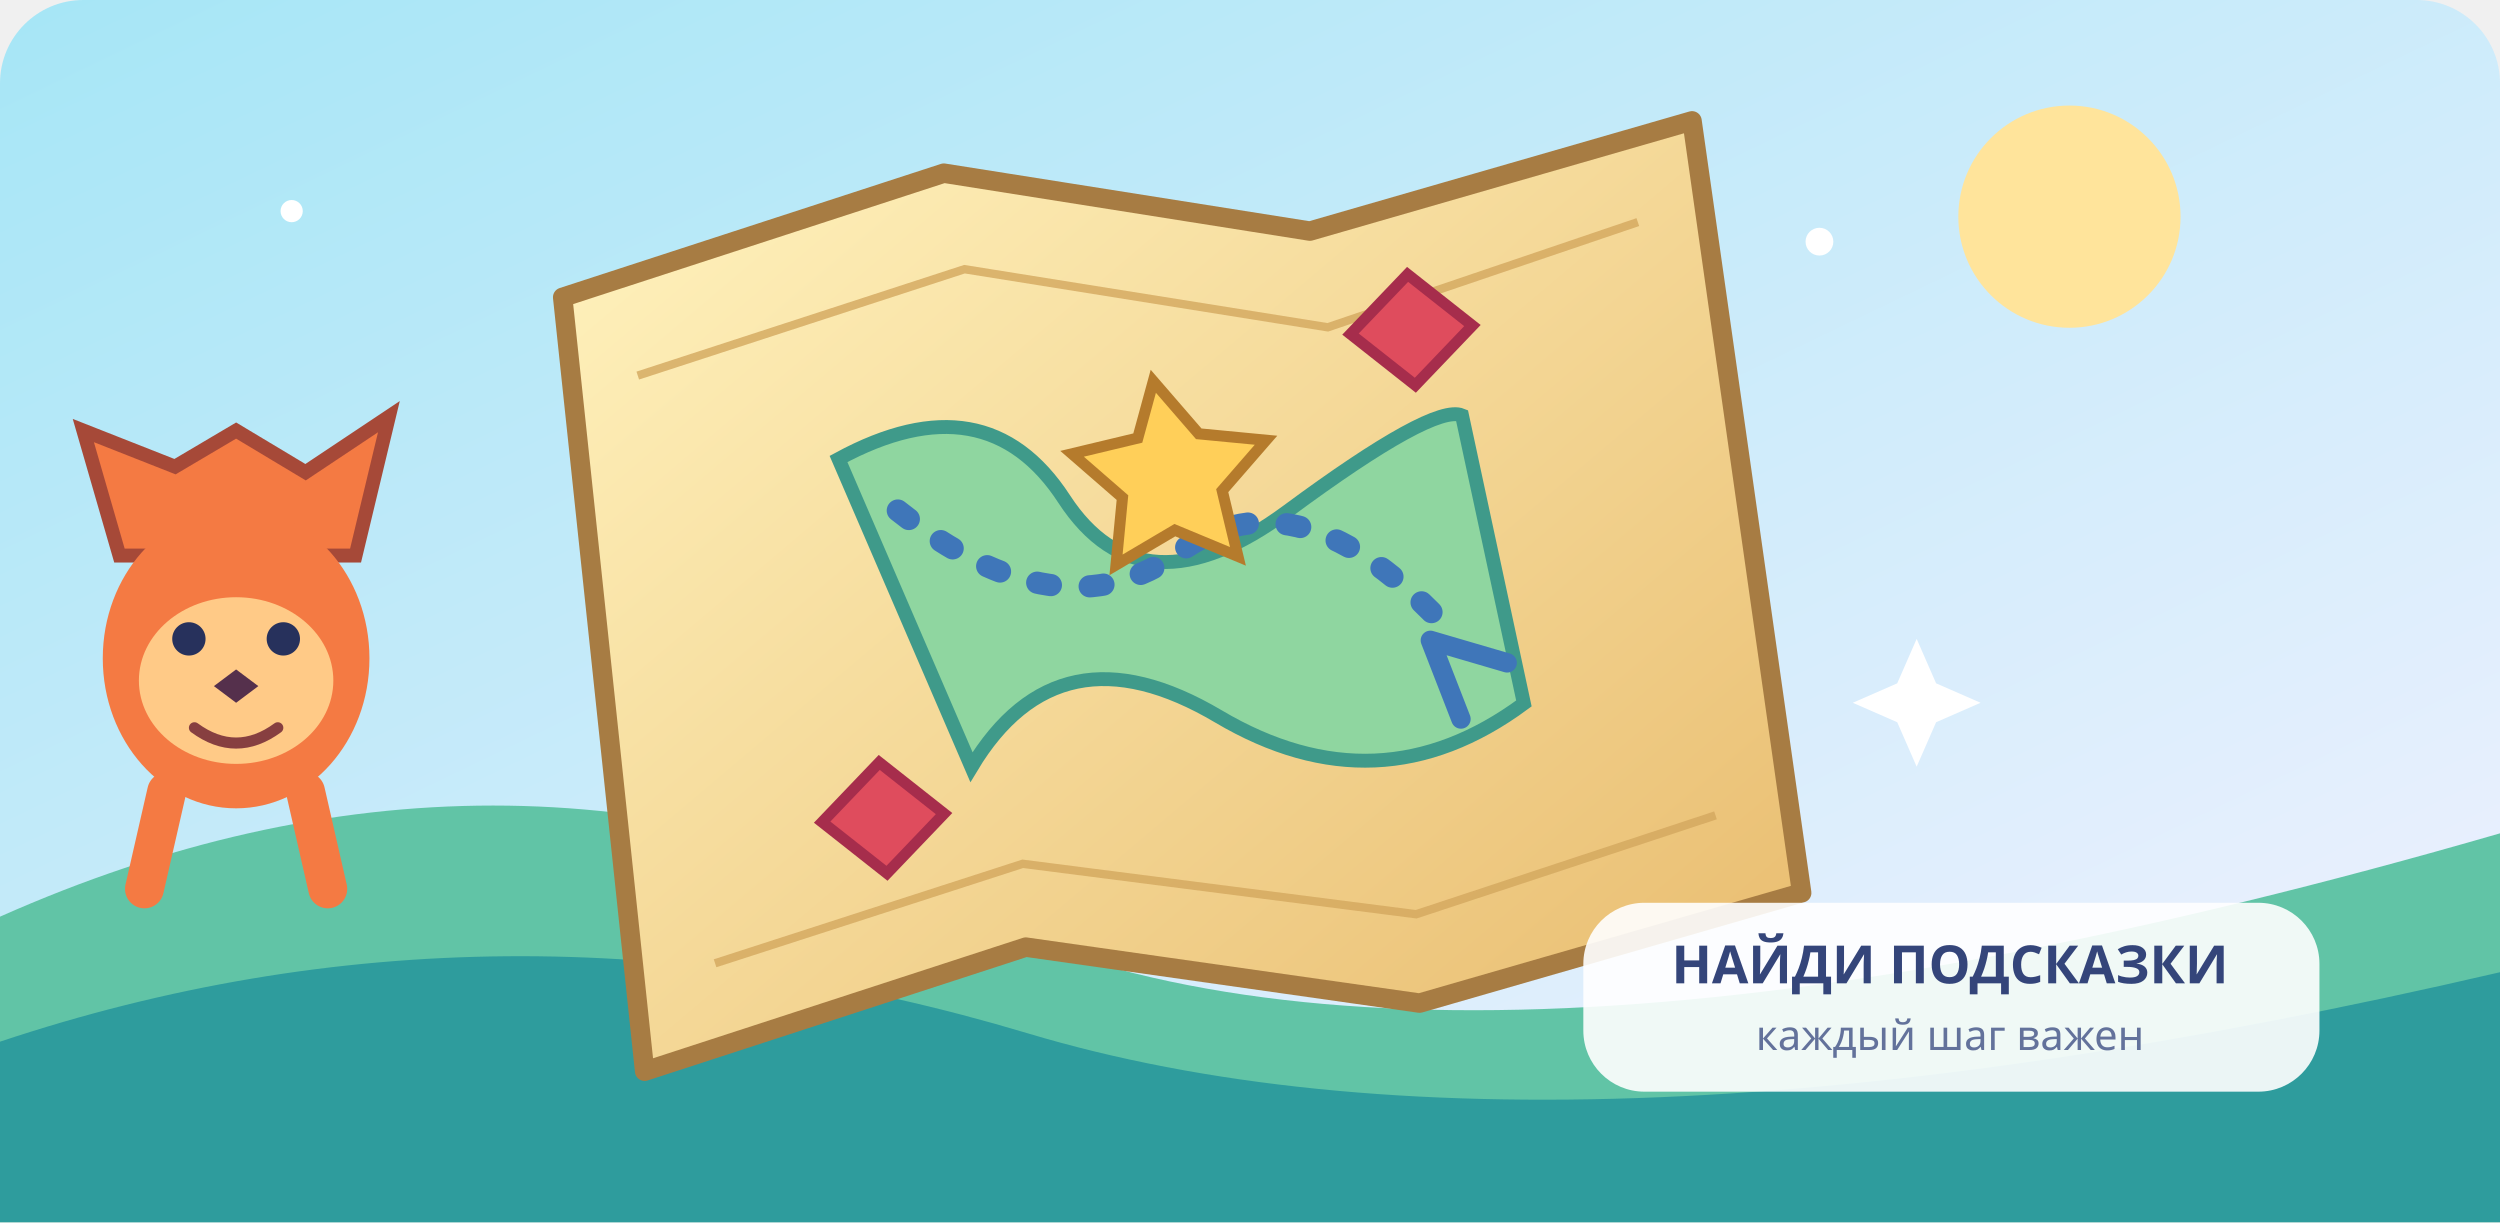
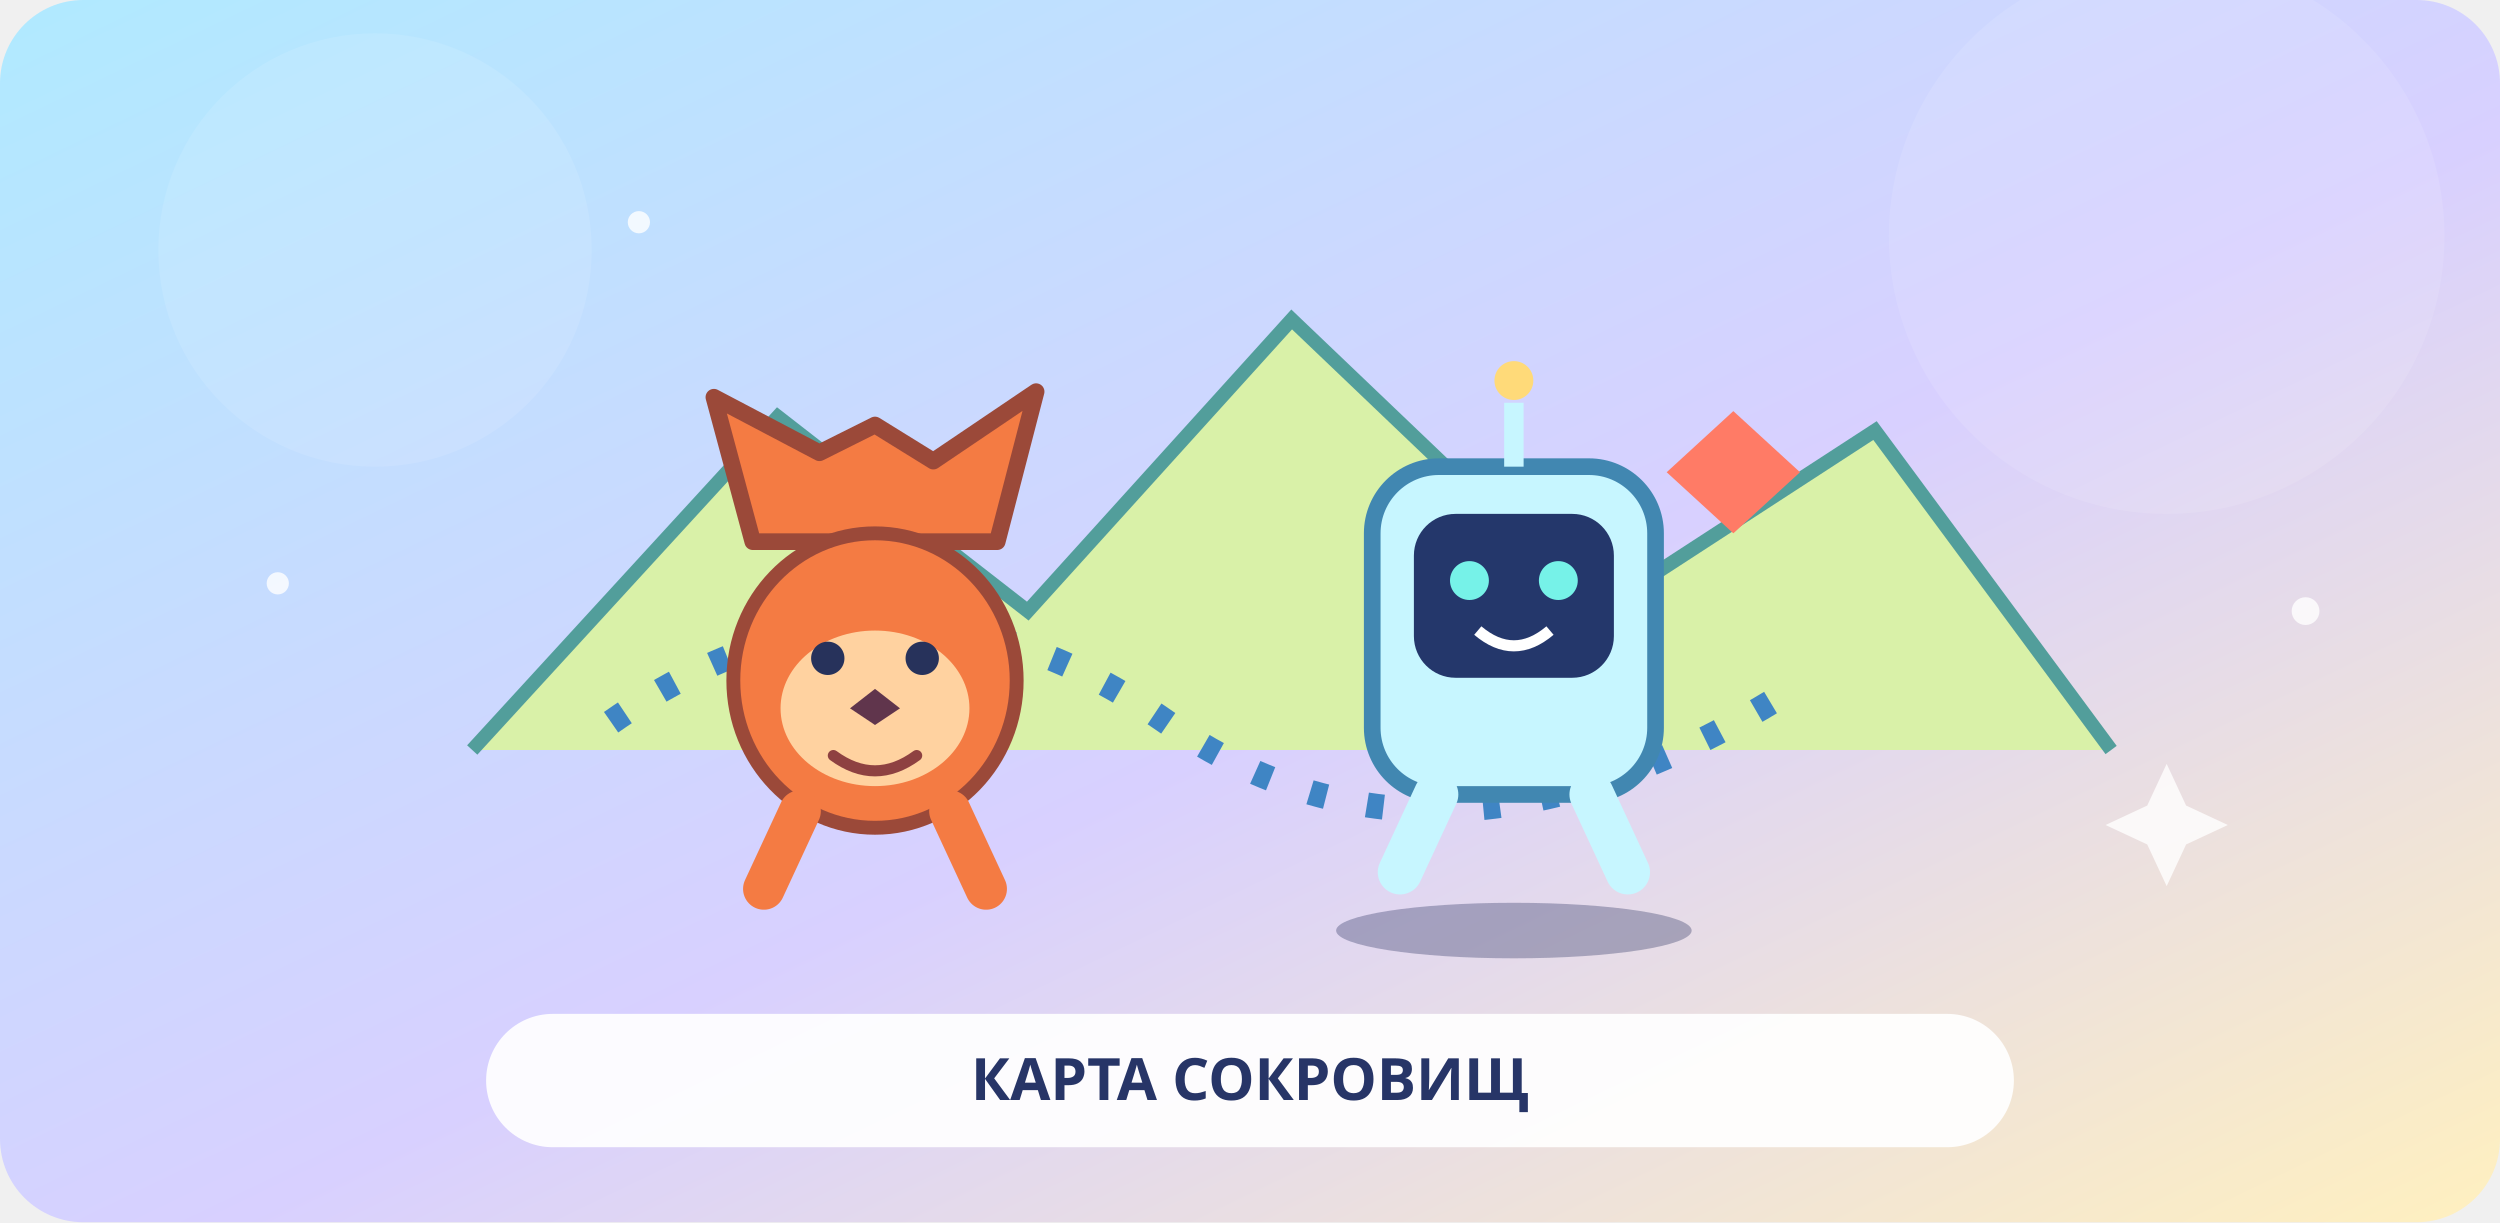
<svg xmlns="http://www.w3.org/2000/svg" viewBox="0 0 900 440">
  <defs>
-     <linearGradient id="bg" y2="1">
-       <stop stop-color="#a6e6f6" />
-       <stop offset="1" stop-color="#f4f1ff" />
-     </linearGradient>
-     <linearGradient id="paper" x2="1" y2="1">
-       <stop stop-color="#fff2bd" />
-       <stop offset="1" stop-color="#e9bd70" />
+     <linearGradient id="bg" x2="1" y2="1">
+       <stop stop-color="#b0eaff" />
+       <stop offset=".55" stop-color="#d8d0ff" />
+       <stop offset="1" stop-color="#fff0bf" />
    </linearGradient>
  </defs>
  <rect width="900" height="440" rx="30" fill="url(#bg)" />
-   <circle cx="745" cy="78" r="40" fill="#ffe49b" />
-   <path d="M0 330Q180 250 350 330T900 300V440H0Z" fill="#61c4a6" />
-   <path d="M0 375Q180 315 370 372T900 350V440H0Z" fill="#2e9c9d" />
-   <g transform="translate(210 55) rotate(-4 240 150)">
-     <path d="M0 35L140 0 270 30 410 0 430 280 290 310 150 280 10 315Z" fill="url(#paper)" stroke="#a77c43" stroke-width="7" stroke-linejoin="round" />
-     <path d="M25 65L145 35 274 65 388 35M38 278L151 250 291 278 401 250" fill="none" stroke="#d3a75e" stroke-width="3" opacity=".8" />
-     <path d="M95 100Q150 75 175 120T255 130T320 100L335 205Q280 240 225 202T135 214L95 100Z" fill="#8fd6a0" stroke="#3f9a8a" stroke-width="5" />
-     <path d="M115 120Q170 170 215 142T310 177" fill="none" stroke="#3f76b9" stroke-width="8" stroke-linecap="round" stroke-dasharray="5 14" />
-     <path d="M330 190l-27-10 9 29" fill="none" stroke="#3f76b9" stroke-width="7" stroke-linecap="round" stroke-linejoin="round" />
-     <path d="M282 68l22-20 22 20-22 20z" fill="#df4c5d" stroke="#a62d4c" stroke-width="4" />
-     <path d="M80 230l22-20 22 20-22 20z" fill="#df4c5d" stroke="#a62d4c" stroke-width="4" />
-     <path d="M210 80l15 20 24 4-17 17 4 24-22-11-22 11 4-24-17-17 24-4z" fill="#ffcf59" stroke="#b57b2c" stroke-width="4" />
+   <circle cx="135" cy="90" r="78" fill="#fff" opacity=".1" />
+   <circle cx="780" cy="85" r="100" fill="#fff" opacity=".1" />
+   <g fill="#fff" opacity=".8">
+     <circle cx="100" cy="210" r="4" />
+     <circle cx="230" cy="80" r="4" />
+     <circle cx="830" cy="220" r="5" />
+     <path d="M780 275l7 15 15 7-15 7-7 15-7-15-15-7 15-7z" />
  </g>
-   <g transform="translate(85 175)">
-     <path d="M-42 25L-55-20-22-7 0-20 25-5 55-25 43 25Z" fill="#f47a43" stroke="#a64938" stroke-width="5" />
-     <ellipse cy="62" rx="48" ry="54" fill="#f47a43" />
-     <ellipse cy="70" rx="35" ry="30" fill="#ffca87" />
-     <circle cx="-17" cy="55" r="6" fill="#27315c" />
-     <circle cx="17" cy="55" r="6" fill="#27315c" />
-     <path d="M-8 72l8 6 8-6-8-6z" fill="#55304c" />
-     <path d="M-15 87Q0 98 15 87" fill="none" stroke="#873f40" stroke-width="4" stroke-linecap="round" />
-     <path d="M-25 110l-8 35M25 110l8 35" stroke="#f47a43" stroke-width="14" stroke-linecap="round" />
+   <path d="M170 270L280 150 370 220 465 115 575 220 675 155 760 270" fill="#d9f1a8" stroke="#529e9b" stroke-width="5" />
+   <path d="M220 260Q320 190 420 260T650 245" fill="none" stroke="#3f85c4" stroke-width="9" stroke-dasharray="6 15" />
+   <path d="M600 170l24-22 24 22-24 22z" fill="#ff7b66" />
+   <g transform="translate(315 190)">
+     <path d="M-44 5L-58-47-20-27 0-37 21-24 58-49 44 5Z" fill="#f47b43" stroke="#9b4939" stroke-width="6" stroke-linejoin="round" />
+     <ellipse cy="55" rx="51" ry="53" fill="#f47b43" stroke="#9b4939" stroke-width="5" />
+     <ellipse cy="65" rx="34" ry="28" fill="#ffd2a0" />
+     <circle cx="-17" cy="47" r="6" fill="#27325b" />
+     <circle cx="17" cy="47" r="6" fill="#27325b" />
+     <path d="M-9 65l9 6 9-6-9-7z" fill="#60354c" />
+     <path d="M-15 82Q0 93 15 82" fill="none" stroke="#8e4141" stroke-width="4" stroke-linecap="round" />
+     <path d="M-27 102l-13 28M27 102l13 28" stroke="#f47b43" stroke-width="15" stroke-linecap="round" />
  </g>
-   <g fill="#fff">
-     <circle cx="105" cy="76" r="4" />
-     <circle cx="655" cy="87" r="5" />
-     <path d="M690 230l7 16 16 7-16 7-7 16-7-16-16-7 16-7z" />
+   <g transform="translate(545 215)">
+     <ellipse cy="120" rx="64" ry="10" fill="#111b4c" opacity=".3" />
+     <rect x="-51" y="-47" width="102" height="118" rx="24" fill="#c7f6ff" stroke="#4187b1" stroke-width="6" />
+     <rect x="-36" y="-30" width="72" height="59" rx="15" fill="#24376b" />
+     <circle cx="-16" cy="-6" r="7" fill="#76f2e8" />
+     <circle cx="16" cy="-6" r="7" fill="#76f2e8" />
+     <path d="M-13 12Q0 23 13 12" fill="none" stroke="#fff" stroke-width="4" />
+     <path d="M-28 71l-13 28M28 71l13 28" stroke="#c7f6ff" stroke-width="16" stroke-linecap="round" />
+     <path d="M0-47v-23" stroke="#c7f6ff" stroke-width="7" />
+     <circle cy="-78" r="7" fill="#ffda79" />
  </g>
-   <rect x="570" y="325" width="265" height="68" rx="22" fill="#fff" opacity=".9" />
-   <text x="702" y="354" text-anchor="middle" font-family="system-ui" font-weight="800" font-size="19" fill="#34457a">НАЙДИ ПОДСКАЗКИ</text>
-   <text x="702" y="378" text-anchor="middle" font-family="system-ui" font-size="15" fill="#63729b">каждый шаг важен</text>
+   <rect x="175" y="365" width="550" height="48" rx="24" fill="#fff" opacity=".92" />
+   <text x="450" y="396" text-anchor="middle" font-family="system-ui,sans-serif" font-size="21" font-weight="900" fill="#273567">КАРТА СОКРОВИЩ</text>
</svg>
